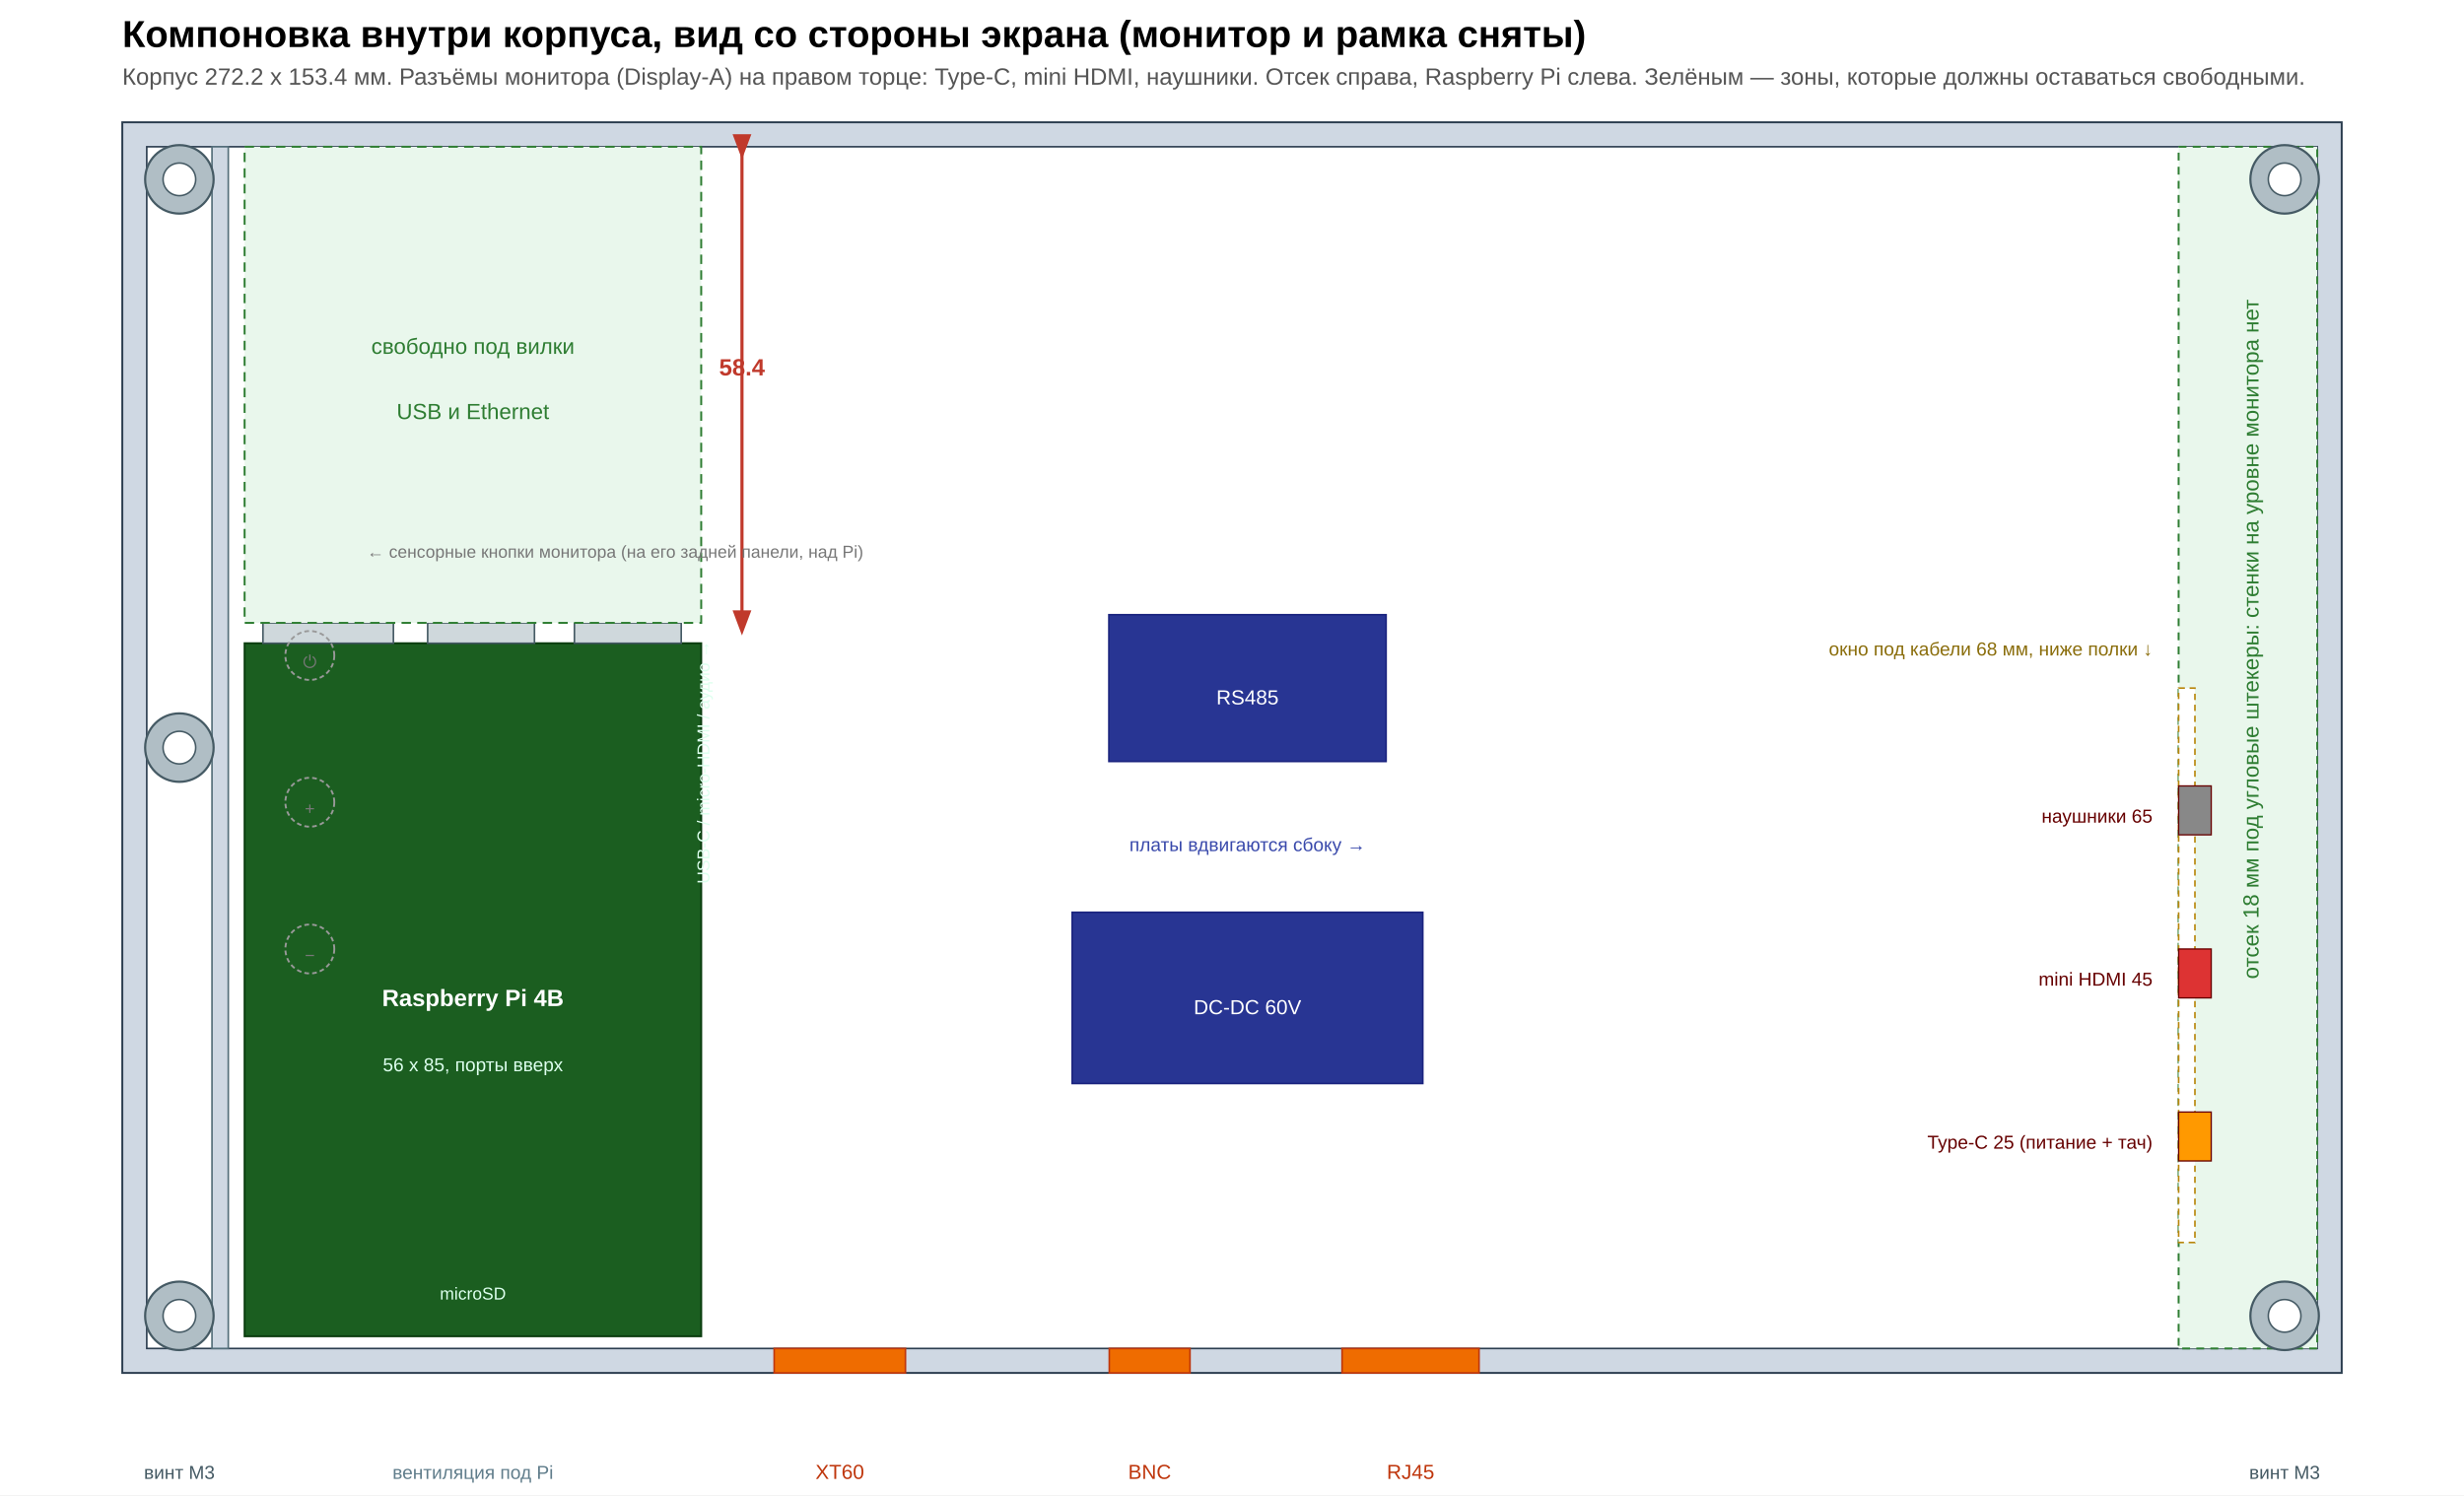
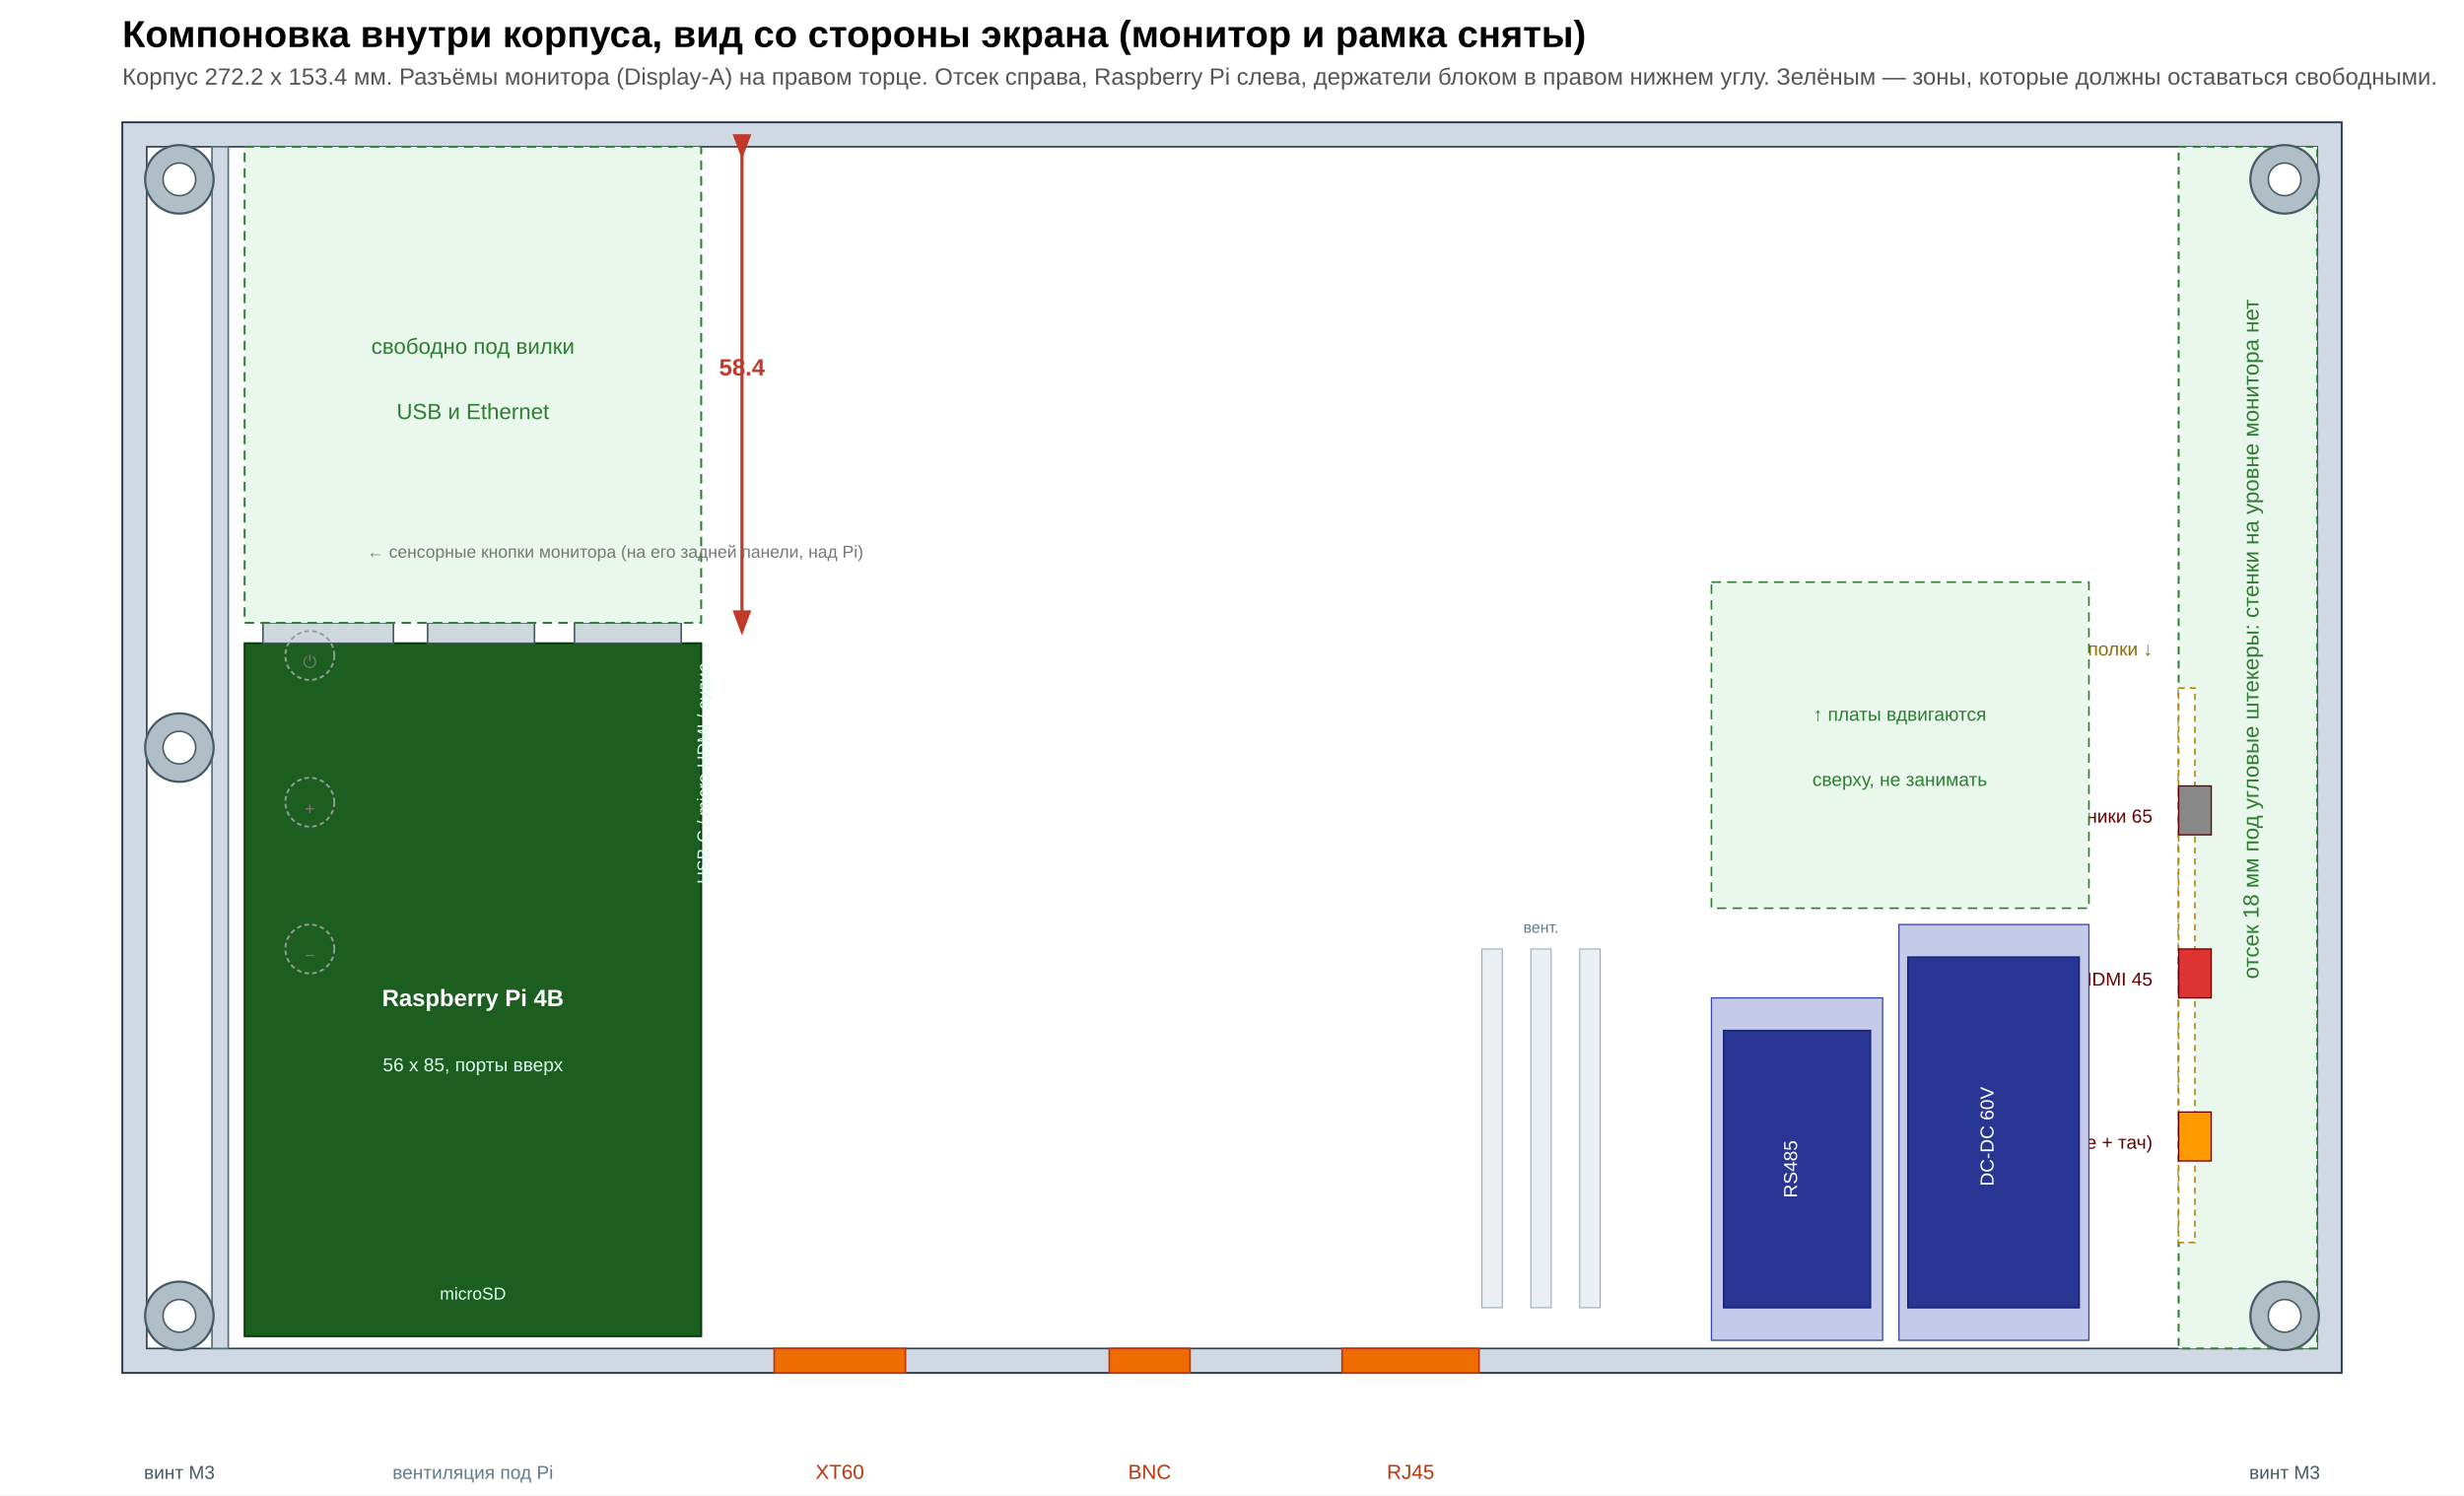
<svg xmlns="http://www.w3.org/2000/svg" width="1571.44" height="953.68" viewBox="-78 -78 1571.44 953.68" font-family="Arial">
  <defs>
    <marker id="a" markerWidth="8" markerHeight="8" refX="4" refY="4" orient="auto">
      <path d="M0,4 L8,1 L8,7 z" fill="#c0392b" />
    </marker>
  </defs>
  <rect x="-78" y="-78" width="100%" height="100%" fill="#fff" />
  <text x="0" y="-48" font-size="24" font-weight="bold">Компоновка внутри корпуса, вид со стороны экрана (монитор и рамка сняты)</text>
-   <text x="0" y="-24" font-size="15" fill="#555">Корпус 272.2 x 153.4 мм. Разъёмы монитора (Display-A) на правом торце: Type-C, mini HDMI, наушники. Отсек справа, Raspberry Pi слева. Зелёным — зоны, которые должны оставаться свободными.</text>
+   <text x="0" y="-24" font-size="15" fill="#555">Корпус 272.2 x 153.4 мм. Разъёмы монитора (Display-A) на правом торце. Отсек справа, Raspberry Pi слева, держатели блоком в правом нижнем углу. Зелёным — зоны, которые должны оставаться свободными.</text>
  <rect x="0.0" y="0.0" width="1415.44" height="797.68" fill="#cfd8e3" stroke="#2c3e50" stroke-width="1.248" />
  <rect x="15.6" y="15.6" width="1384.24" height="766.48" fill="#ffffff" stroke="#2c3e50" stroke-width="1.04" />
  <rect x="1311.44" y="15.6" width="88.4" height="766.48" fill="#e9f7ec" stroke="#2e7d32" stroke-width="1.248" stroke-dasharray="5 4" />
  <text x="1362.4" y="329.68" font-size="14" fill="#2e7d32" text-anchor="middle" font-weight="normal" transform="rotate(-90 1362.4 329.68)">отсек 18 мм под угловые штекеры: стенки на уровне монитора нет</text>
  <rect x="1311.44" y="360.88" width="10.4" height="353.6" fill="#ffffff" stroke="#b8860b" stroke-width="1.04" stroke-dasharray="4 3" />
  <text x="1294.8" y="340.08" font-size="12" fill="#8a6d0b" text-anchor="end" font-weight="normal">окно под кабели 68 мм, ниже полки ↓</text>
  <rect x="1311.44" y="631.28" width="20.8" height="31.2" fill="#f90" stroke="#600" stroke-width="0.832" />
  <text x="1294.8" y="654.68" font-size="12" fill="#600" text-anchor="end" font-weight="normal">Type-C 25 (питание + тач)</text>
  <rect x="1311.44" y="527.28" width="20.8" height="31.2" fill="#d33" stroke="#600" stroke-width="0.832" />
  <text x="1294.8" y="550.68" font-size="12" fill="#600" text-anchor="end" font-weight="normal">mini HDMI 45</text>
  <rect x="1311.44" y="423.28" width="20.8" height="31.2" fill="#888" stroke="#600" stroke-width="0.832" />
  <text x="1294.8" y="446.68" font-size="12" fill="#600" text-anchor="end" font-weight="normal">наушники 65</text>
  <rect x="57.2" y="15.6" width="10.4" height="766.48" fill="#cfd8e3" stroke="#546e7a" stroke-width="1.04" />
  <circle cx="36.4" cy="761.28" r="21.84" fill="#b0bec5" stroke="#455a64" stroke-width="1.4" />
  <circle cx="36.4" cy="761.28" r="10.4" fill="#fff" stroke="#455a64" stroke-width="1" />
  <circle cx="36.4" cy="398.84" r="21.84" fill="#b0bec5" stroke="#455a64" stroke-width="1.4" />
  <circle cx="36.4" cy="398.84" r="10.4" fill="#fff" stroke="#455a64" stroke-width="1" />
  <circle cx="36.4" cy="36.4" r="21.84" fill="#b0bec5" stroke="#455a64" stroke-width="1.4" />
  <circle cx="36.4" cy="36.4" r="10.4" fill="#fff" stroke="#455a64" stroke-width="1" />
  <circle cx="1379.04" cy="761.28" r="21.84" fill="#b0bec5" stroke="#455a64" stroke-width="1.4" />
  <circle cx="1379.04" cy="761.28" r="10.4" fill="#fff" stroke="#455a64" stroke-width="1" />
  <circle cx="1379.04" cy="36.4" r="21.84" fill="#b0bec5" stroke="#455a64" stroke-width="1.4" />
  <circle cx="1379.04" cy="36.4" r="10.4" fill="#fff" stroke="#455a64" stroke-width="1" />
  <text x="36.4" y="865.28" font-size="12" fill="#455a64" text-anchor="middle" font-weight="normal">винт M3</text>
  <text x="1379.04" y="865.28" font-size="12" fill="#455a64" text-anchor="middle" font-weight="normal">винт M3</text>
  <rect x="78.0" y="332.28" width="291.2" height="442.0" fill="#1b5e20" stroke="#0b3d0f" stroke-width="1.248" />
  <text x="223.6" y="563.68" font-size="15" fill="#fff" text-anchor="middle" font-weight="bold">Raspberry Pi 4B</text>
  <text x="223.6" y="605.28" font-size="12" fill="#dfe" text-anchor="middle" font-weight="normal">56 x 85, порты вверх</text>
  <text x="223.6" y="750.88" font-size="11" fill="#dfe" text-anchor="middle" font-weight="normal">microSD</text>
  <text x="374.4" y="485.68" font-size="11" fill="#dfe" text-anchor="start" font-weight="normal" transform="rotate(-90 374.4 485.68)">USB-C / micro-HDMI / аудио →</text>
  <rect x="288.34" y="319.28" width="68.12" height="13.0" fill="#cfd8dc" stroke="#455a64" stroke-width="1.04" />
  <text x="322.4" y="298.48" font-size="12" fill="#37474f" text-anchor="middle" font-weight="normal">USB</text>
  <rect x="194.74" y="319.28" width="68.12" height="13.0" fill="#cfd8dc" stroke="#455a64" stroke-width="1.04" />
  <text x="228.8" y="298.48" font-size="12" fill="#37474f" text-anchor="middle" font-weight="normal">USB</text>
  <rect x="89.7" y="319.28" width="83.2" height="13.0" fill="#cfd8dc" stroke="#455a64" stroke-width="1.04" />
  <text x="131.3" y="298.48" font-size="12" fill="#37474f" text-anchor="middle" font-weight="normal">ETH</text>
  <rect x="78.0" y="15.6" width="291.2" height="303.68" fill="#e9f7ec" stroke="#2e7d32" stroke-width="1.248" stroke-dasharray="6 4" />
  <text x="223.6" y="147.68" font-size="14" fill="#2e7d32" text-anchor="middle" font-weight="normal">свободно под вилки</text>
  <text x="223.6" y="189.28" font-size="14" fill="#2e7d32" text-anchor="middle" font-weight="normal">USB и Ethernet</text>
  <line x1="395.2" y1="319.28" x2="395.2" y2="15.6" stroke="#c0392b" stroke-width="2" marker-start="url(#a)" marker-end="url(#a)" />
  <text x="395.2" y="161.44" font-size="15" font-weight="bold" fill="#c0392b" text-anchor="middle">58.4</text>
-   <rect x="605.8" y="503.88" width="223.6" height="109.2" fill="#283593" stroke="#1a237e" stroke-width="1.04" />
-   <text x="717.6" y="568.88" font-size="13" fill="#fff" text-anchor="middle" font-weight="normal">DC-DC 60V</text>
-   <rect x="629.2" y="314.08" width="176.8" height="93.6" fill="#283593" stroke="#1a237e" stroke-width="1.04" />
-   <text x="717.6" y="371.28" font-size="13" fill="#fff" text-anchor="middle" font-weight="normal">RS485</text>
-   <text x="717.6" y="464.88" font-size="12" fill="#3949ab" text-anchor="middle" font-weight="normal">платы вдвигаются сбоку →</text>
+   <rect x="1133.08" y="511.68" width="121.16" height="265.2" fill="#c5cae9" stroke="#3949ab" stroke-width="0.832" />
+   <rect x="1138.8" y="532.48" width="109.2" height="223.6" fill="#283593" stroke="#1a237e" stroke-width="1.04" />
+   <text x="1193.4" y="646.88" font-size="12" fill="#fff" text-anchor="middle" font-weight="normal" transform="rotate(-90 1193.4 646.88)">DC-DC 60V</text>
+   <rect x="1013.48" y="558.48" width="109.2" height="218.4" fill="#c5cae9" stroke="#3949ab" stroke-width="0.832" />
+   <rect x="1021.28" y="579.28" width="93.6" height="176.8" fill="#283593" stroke="#1a237e" stroke-width="1.04" />
+   <text x="1068.08" y="667.68" font-size="12" fill="#fff" text-anchor="middle" font-weight="normal" transform="rotate(-90 1068.08 667.68)">RS485</text>
+   <rect x="1013.48" y="293.28" width="240.76" height="208.0" fill="#e9f7ec" stroke="#2e7d32" stroke-width="1.04" stroke-dasharray="6 4" />
+   <text x="1133.6" y="381.68" font-size="12" fill="#2e7d32" text-anchor="middle" font-weight="normal">↑ платы вдвигаются</text>
+   <text x="1133.6" y="423.28" font-size="12" fill="#2e7d32" text-anchor="middle" font-weight="normal">сверху, не занимать</text>
+   <rect x="867.1" y="527.28" width="13.0" height="228.8" fill="#eceff1" stroke="#90a4ae" stroke-width="0.624" />
+   <rect x="898.3" y="527.28" width="13.0" height="228.8" fill="#eceff1" stroke="#90a4ae" stroke-width="0.624" />
+   <rect x="929.5" y="527.28" width="13.0" height="228.8" fill="#eceff1" stroke="#90a4ae" stroke-width="0.624" />
+   <text x="904.8" y="516.88" font-size="10" fill="#607d8b" text-anchor="middle" font-weight="normal">вент.</text>
  <rect x="415.74" y="782.08" width="83.72" height="15.6" fill="#ef6c00" stroke="#bf360c" stroke-width="1.04" />
  <text x="457.6" y="865.28" font-size="13" fill="#bf360c" text-anchor="middle" font-weight="normal">XT60</text>
  <rect x="629.46" y="782.08" width="51.48" height="15.6" fill="#ef6c00" stroke="#bf360c" stroke-width="1.04" />
  <text x="655.2" y="865.28" font-size="13" fill="#bf360c" text-anchor="middle" font-weight="normal">BNC</text>
  <rect x="777.92" y="782.08" width="87.36" height="15.6" fill="#ef6c00" stroke="#bf360c" stroke-width="1.04" />
  <text x="821.6" y="865.28" font-size="13" fill="#bf360c" text-anchor="middle" font-weight="normal">RJ45</text>
  <text x="223.6" y="865.28" font-size="12" fill="#607d8b" text-anchor="middle" font-weight="normal">вентиляция под Pi</text>
  <circle cx="119.6" cy="527.28" r="15.6" fill="none" stroke="#999" stroke-width="1.2" stroke-dasharray="3 2" />
  <text x="119.6" y="535.08" font-size="11" fill="#777" text-anchor="middle" font-weight="normal">−</text>
  <circle cx="119.6" cy="433.68" r="15.6" fill="none" stroke="#999" stroke-width="1.2" stroke-dasharray="3 2" />
  <text x="119.6" y="441.48" font-size="11" fill="#777" text-anchor="middle" font-weight="normal">+</text>
  <circle cx="119.6" cy="340.08" r="15.6" fill="none" stroke="#999" stroke-width="1.2" stroke-dasharray="3 2" />
  <text x="119.6" y="347.88" font-size="11" fill="#777" text-anchor="middle" font-weight="normal">⏻</text>
  <text x="156.0" y="277.68" font-size="11" fill="#777" text-anchor="start" font-weight="normal">← сенсорные кнопки монитора (на его задней панели, над Pi)</text>
</svg>
